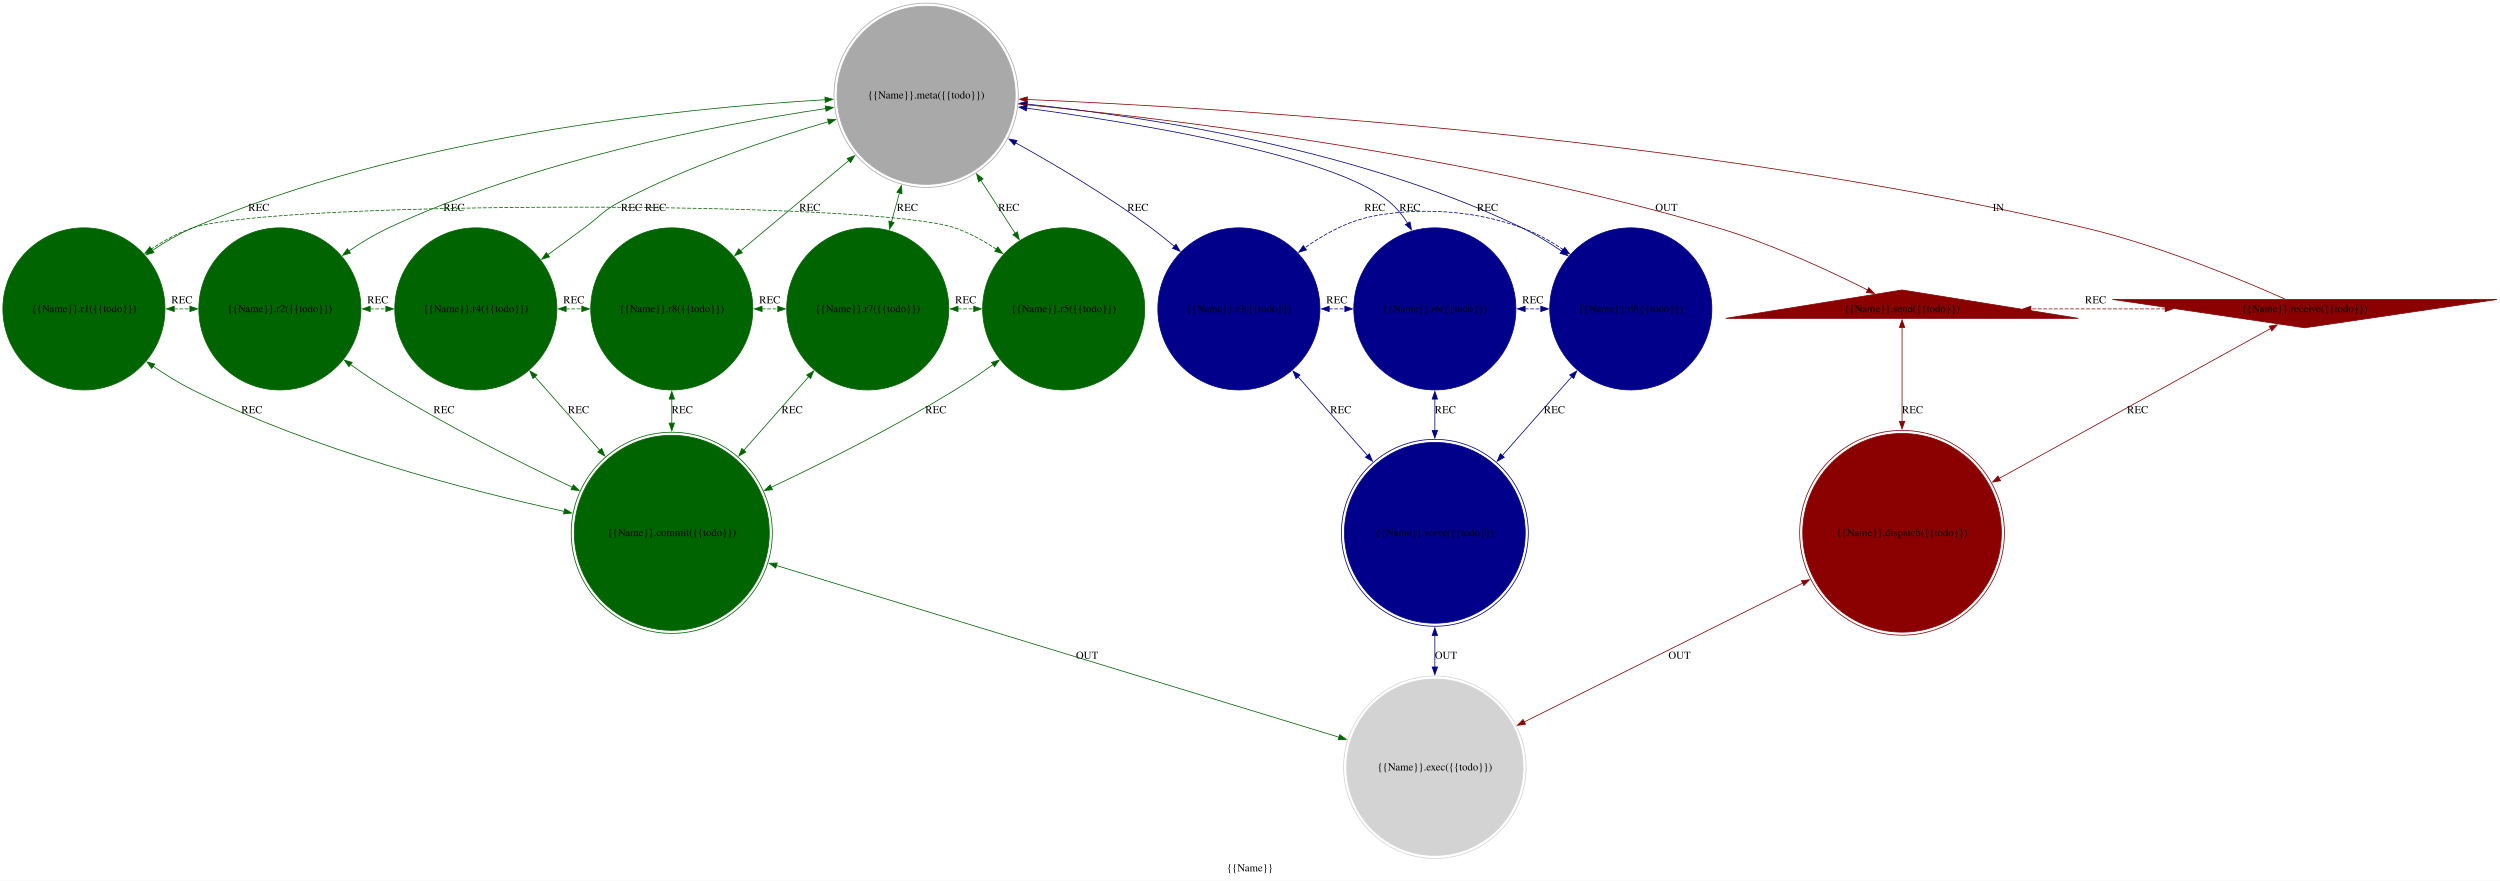
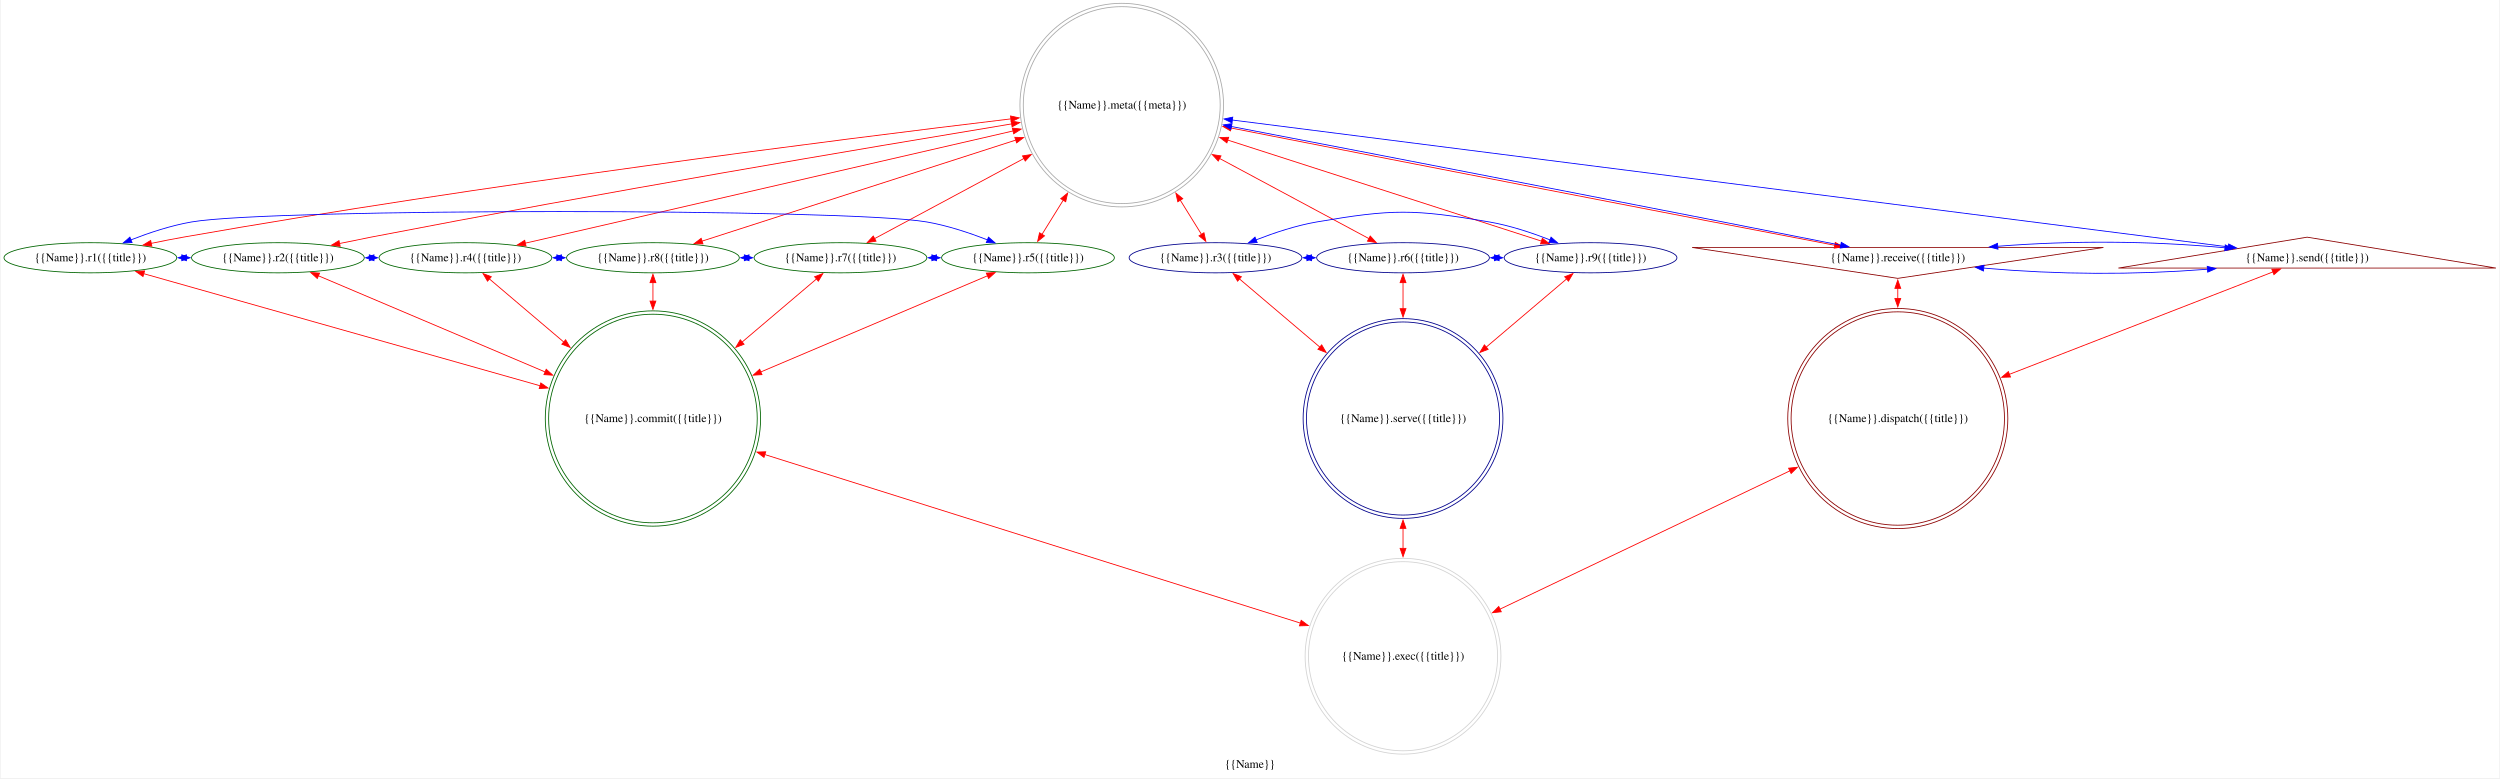
- <svg xmlns="http://www.w3.org/2000/svg" width="3253pt" height="1146pt" viewBox="0.00 0.00 3253.36 1146.08">
-   <g id="graph0" class="graph" transform="translate(4,1142.08) scale(1)" data-name="Sparklet">
-     <polygon fill="white" stroke="none" points="-4,4 -4,-1142.08 3249.36,-1142.08 3249.36,4 -4,4" style="" />
-     <text text-anchor="middle" x="1622.68" y="-8.2" font-family="Times,serif" font-size="14.00" style="">{{Name}}</text>
-     <g id="node1" class="node" pointer-events="visible" data-name="spark_0_t" data-comment="Abstract: {{todo}}">
-       <ellipse fill="darkgray" stroke="darkgray" cx="1201.23" cy="-1018.12" rx="115.91" ry="115.91" style="" />
-       <ellipse fill="none" stroke="darkgray" cx="1201.23" cy="-1018.12" rx="119.91" ry="119.91" style="" />
-       <text text-anchor="middle" x="1201.23" y="-1013.92" font-family="Times,serif" font-size="14.00" style="">{{Name}}.meta({{todo}})</text>
-     </g>
-     <g id="node2" class="node" pointer-events="visible" data-name="spark_1_t" data-comment="Initiation: {{todo}}">
-       <ellipse fill="darkgreen" stroke="darkgreen" cx="105.23" cy="-740.13" rx="105.47" ry="105.47" style="" />
-       <text text-anchor="middle" x="105.23" y="-735.93" font-family="Times,serif" font-size="14.00" style="">{{Name}}.r1({{todo}})</text>
-     </g>
-     <g id="edge6" class="edge" data-name="spark_0_t-&gt;spark_1_t" data-comment="{{todo}}">
-       <path fill="none" stroke="darkgreen" d="M1069.84,-1012.31C880.55,-1001.28 523.44,-964.95 246.23,-845.37 228.31,-837.63 210.52,-827.23 193.92,-815.99" style="" />
-       <polygon fill="darkgreen" stroke="darkgreen" points="1069.53,-1015.8 1079.72,-1012.87 1069.93,-1008.81 1069.53,-1015.8" style="" />
-       <polygon fill="darkgreen" stroke="darkgreen" points="196.28,-813.37 186.07,-810.53 192.28,-819.11 196.28,-813.37" style="" />
-       <text text-anchor="middle" x="332.85" y="-867.57" font-family="Times,serif" font-size="14.00" style="">REC</text>
-     </g>
-     <g id="node3" class="node" pointer-events="visible" data-name="spark_2_t" data-comment="Response: {{todo}}">
-       <ellipse fill="darkgreen" stroke="darkgreen" cx="360.23" cy="-740.13" rx="105.47" ry="105.47" style="" />
-       <text text-anchor="middle" x="360.23" y="-735.93" font-family="Times,serif" font-size="14.00" style="">{{Name}}.r2({{todo}})</text>
-     </g>
-     <g id="edge7" class="edge" data-name="spark_0_t-&gt;spark_2_t" data-comment="{{todo}}">
-       <path fill="none" stroke="darkgreen" d="M1070.78,-1000.85C926.18,-979.3 688.66,-933.28 501.23,-845.37 483.68,-837.13 466.13,-826.54 449.67,-815.27" style="" />
-       <polygon fill="darkgreen" stroke="darkgreen" points="1069.99,-1004.27 1080.39,-1002.27 1071.01,-997.35 1069.99,-1004.27" style="" />
-       <polygon fill="darkgreen" stroke="darkgreen" points="452.08,-812.69 441.88,-809.83 448.07,-818.43 452.08,-812.69" style="" />
-       <text text-anchor="middle" x="586.85" y="-867.57" font-family="Times,serif" font-size="14.00" style="">REC</text>
-     </g>
-     <g id="node4" class="node" pointer-events="visible" data-name="spark_4_t" data-comment="Integration: {{todo}}">
-       <ellipse fill="darkgreen" stroke="darkgreen" cx="615.23" cy="-740.13" rx="105.47" ry="105.47" style="" />
-       <text text-anchor="middle" x="615.23" y="-735.93" font-family="Times,serif" font-size="14.00" style="">{{Name}}.r4({{todo}})</text>
-     </g>
-     <g id="edge8" class="edge" data-name="spark_0_t-&gt;spark_4_t" data-comment="{{todo}}">
-       <path fill="none" stroke="darkgreen" d="M1074.31,-983.87C994.3,-960.39 890.2,-925.13 804.01,-880.17 780.72,-868.02 777.41,-860.91 756.23,-845.37 740.95,-834.15 724.76,-822.22 709,-810.59" style="" />
-       <polygon fill="darkgreen" stroke="darkgreen" points="1072.9,-987.11 1083.48,-986.54 1074.85,-980.38 1072.9,-987.11" style="" />
-       <polygon fill="darkgreen" stroke="darkgreen" points="711.13,-807.81 701.01,-804.69 706.97,-813.44 711.13,-807.81" style="" />
-       <text text-anchor="middle" x="817.85" y="-867.57" font-family="Times,serif" font-size="14.00" style="">REC</text>
-     </g>
-     <g id="node5" class="node" pointer-events="visible" data-name="spark_8_t" data-comment="Reflection: {{todo}}">
-       <ellipse fill="darkgreen" stroke="darkgreen" cx="870.23" cy="-740.13" rx="105.47" ry="105.47" style="" />
-       <text text-anchor="middle" x="870.23" y="-735.93" font-family="Times,serif" font-size="14.00" style="">{{Name}}.r8({{todo}})</text>
-     </g>
-     <g id="edge9" class="edge" data-name="spark_0_t-&gt;spark_8_t" data-comment="{{todo}}">
-       <path fill="none" stroke="darkgreen" d="M1100.92,-933.48C1055.87,-895.92 1003.16,-851.97 959.5,-815.57" style="" />
-       <polygon fill="darkgreen" stroke="darkgreen" points="1098.39,-935.93 1108.31,-939.64 1102.87,-930.55 1098.39,-935.93" style="" />
-       <polygon fill="darkgreen" stroke="darkgreen" points="961.98,-813.08 952.06,-809.36 957.5,-818.45 961.98,-813.08" style="" />
-       <text text-anchor="middle" x="1049.85" y="-867.57" font-family="Times,serif" font-size="14.00" style="">REC</text>
-     </g>
-     <g id="node6" class="node" pointer-events="visible" data-name="spark_7_t" data-comment="Consolidation: {{todo}}">
-       <ellipse fill="darkgreen" stroke="darkgreen" cx="1125.23" cy="-740.13" rx="105.47" ry="105.47" style="" />
-       <text text-anchor="middle" x="1125.23" y="-735.93" font-family="Times,serif" font-size="14.00" style="">{{Name}}.r7({{todo}})</text>
-     </g>
-     <g id="edge10" class="edge" data-name="spark_0_t-&gt;spark_7_t" data-comment="{{todo}}">
-       <path fill="none" stroke="darkgreen" d="M1166.6,-891.34C1163.1,-878.65 1159.57,-865.82 1156.12,-853.29" style="" />
-       <polygon fill="darkgreen" stroke="darkgreen" points="1163.12,-891.9 1169.15,-900.62 1169.87,-890.05 1163.12,-891.9" style="" />
-       <polygon fill="darkgreen" stroke="darkgreen" points="1159.54,-852.54 1153.51,-843.82 1152.79,-854.4 1159.54,-852.54" style="" />
-       <text text-anchor="middle" x="1176.85" y="-867.57" font-family="Times,serif" font-size="14.00" style="">REC</text>
-     </g>
-     <g id="node7" class="node" pointer-events="visible" data-name="spark_5_t" data-comment="Propagation: {{todo}}">
-       <ellipse fill="darkgreen" stroke="darkgreen" cx="1380.23" cy="-740.13" rx="105.47" ry="105.47" style="" />
-       <text text-anchor="middle" x="1380.23" y="-735.93" font-family="Times,serif" font-size="14.00" style="">{{Name}}.r5({{todo}})</text>
-     </g>
-     <g id="edge11" class="edge" data-name="spark_0_t-&gt;spark_5_t" data-comment="{{todo}}">
-       <path fill="none" stroke="darkgreen" d="M1272.3,-907.55C1287.11,-884.71 1302.63,-860.79 1317.13,-838.43" style="" />
-       <polygon fill="darkgreen" stroke="darkgreen" points="1269.44,-905.53 1266.93,-915.82 1275.31,-909.34 1269.44,-905.53" style="" />
-       <polygon fill="darkgreen" stroke="darkgreen" points="1319.95,-840.52 1322.45,-830.22 1314.08,-836.71 1319.95,-840.52" style="" />
-       <text text-anchor="middle" x="1308.85" y="-867.57" font-family="Times,serif" font-size="14.00" style="">REC</text>
-     </g>
-     <g id="node8" class="node" pointer-events="visible" data-name="spark_3_t" data-comment="Thesis: {{todo}}">
-       <ellipse fill="darkblue" stroke="darkblue" cx="1608.23" cy="-740.13" rx="105.47" ry="105.47" style="" />
-       <text text-anchor="middle" x="1608.23" y="-735.93" font-family="Times,serif" font-size="14.00" style="">{{Name}}.r3({{todo}})</text>
-     </g>
-     <g id="edge3" class="edge" data-name="spark_0_t-&gt;spark_3_t" data-comment="{{todo}}">
-       <path fill="none" stroke="darkblue" d="M1317.5,-956.4C1372.77,-925.69 1438.72,-886.3 1494.23,-845.37 1504.25,-837.98 1514.38,-829.85 1524.26,-821.48" style="" />
-       <polygon fill="darkblue" stroke="darkblue" points="1316.05,-953.2 1308.99,-961.1 1319.43,-959.33 1316.05,-953.2" style="" />
-       <polygon fill="darkblue" stroke="darkblue" points="1526.41,-824.24 1531.71,-815.06 1521.85,-818.93 1526.41,-824.24" style="" />
-       <text text-anchor="middle" x="1476.85" y="-867.57" font-family="Times,serif" font-size="14.00" style="">REC</text>
-     </g>
-     <g id="node9" class="node" pointer-events="visible" data-name="spark_6_t" data-comment="Antithesis: {{todo}}">
-       <ellipse fill="darkblue" stroke="darkblue" cx="1863.23" cy="-740.13" rx="105.47" ry="105.47" style="" />
-       <text text-anchor="middle" x="1863.23" y="-735.93" font-family="Times,serif" font-size="14.00" style="">{{Name}}.r6({{todo}})</text>
-     </g>
-     <g id="edge4" class="edge" data-name="spark_0_t-&gt;spark_6_t" data-comment="{{todo}}">
-       <path fill="none" stroke="darkblue" d="M1331.58,-1001.42C1486.38,-980.42 1732.55,-938.92 1803.23,-880.17 1812.93,-872.11 1821.1,-862.19 1827.97,-851.39" style="" />
-       <polygon fill="darkblue" stroke="darkblue" points="1331.54,-997.89 1322.09,-1002.69 1332.47,-1004.83 1331.54,-997.89" style="" />
-       <polygon fill="darkblue" stroke="darkblue" points="1830.85,-853.4 1832.91,-843 1824.82,-849.84 1830.85,-853.4" style="" />
-       <text text-anchor="middle" x="1830.85" y="-867.57" font-family="Times,serif" font-size="14.00" style="">REC</text>
-     </g>
-     <g id="node10" class="node" pointer-events="visible" data-name="spark_9_t" data-comment="Synthesis: {{todo}}">
-       <ellipse fill="darkblue" stroke="darkblue" cx="2118.23" cy="-740.13" rx="105.47" ry="105.47" style="" />
-       <text text-anchor="middle" x="2118.23" y="-735.93" font-family="Times,serif" font-size="14.00" style="">{{Name}}.r9({{todo}})</text>
-     </g>
-     <g id="edge5" class="edge" data-name="spark_0_t-&gt;spark_9_t" data-comment="{{todo}}">
-       <path fill="none" stroke="darkblue" d="M1332.46,-1006.66C1491.81,-989.87 1765.51,-947.65 1977.23,-845.37 1994.7,-836.93 2012.2,-826.24 2028.64,-814.94" style="" />
-       <polygon fill="darkblue" stroke="darkblue" points="1332.28,-1003.16 1322.69,-1007.67 1333,-1010.13 1332.28,-1003.16" style="" />
-       <polygon fill="darkblue" stroke="darkblue" points="2030.25,-818.08 2036.42,-809.47 2026.22,-812.36 2030.25,-818.08" style="" />
-       <text text-anchor="middle" x="1931.85" y="-867.57" font-family="Times,serif" font-size="14.00" style="">REC</text>
-     </g>
-     <g id="node12" class="node" pointer-events="visible" data-name="spark_b_t" data-comment="Manifest: {{todo}}">
-       <polygon fill="darkred" stroke="darkred" points="2471.23,-764.73 2241.67,-727.83 2700.8,-727.83 2471.23,-764.73" style="" />
-       <text text-anchor="middle" x="2471.23" y="-735.93" font-family="Times,serif" font-size="14.00" style="">{{Name}}.send({{todo}})</text>
-     </g>
-     <g id="edge2" class="edge" data-name="spark_0_t-&gt;spark_b_t" data-comment="{{todo}}">
-       <path fill="none" stroke="darkred" d="M1320.89,-1006.83C1515.28,-987.98 1910.38,-940.77 2232.23,-845.37 2302.44,-824.56 2379.35,-788.42 2426.46,-764.65" style="" />
-       <polygon fill="darkred" stroke="darkred" points="2427.95,-767.82 2435.27,-760.16 2424.77,-761.58 2427.95,-767.82" style="" />
-       <text text-anchor="middle" x="2164.62" y="-867.57" font-family="Times,serif" font-size="14.00" style="">OUT</text>
-     </g>
-     <g id="edge23" class="edge" data-name="spark_1_t-&gt;spark_2_t" data-comment="{{todo}}">
-       <path fill="none" stroke="darkgreen" stroke-dasharray="5,2" d="M222.34,-740.13C229.32,-740.13 236.35,-740.13 243.33,-740.13" style="" />
-       <polygon fill="darkgreen" stroke="darkgreen" points="222.68,-736.63 212.68,-740.13 222.68,-743.63 222.68,-736.63" style="" />
-       <polygon fill="darkgreen" stroke="darkgreen" points="243.12,-743.63 253.12,-740.13 243.12,-736.63 243.12,-743.63" style="" />
-       <text text-anchor="middle" x="232.73" y="-747.33" font-family="Times,serif" font-size="14.00" style="">REC</text>
-     </g>
-     <g id="node14" class="node" pointer-events="visible" data-name="spark_d_t" data-comment="What-How: {{todo}}">
-       <ellipse fill="darkgreen" stroke="darkgreen" cx="870.23" cy="-448.73" rx="126.88" ry="126.88" style="" />
-       <ellipse fill="none" stroke="darkgreen" cx="870.23" cy="-448.73" rx="130.89" ry="130.89" style="" />
-       <text text-anchor="middle" x="870.23" y="-444.53" font-family="Times,serif" font-size="14.00" style="">{{Name}}.commit({{todo}})</text>
-     </g>
-     <g id="edge14" class="edge" data-name="spark_1_t-&gt;spark_d_t" data-comment="{{todo}}">
-       <path fill="none" stroke="darkgreen" d="M195.01,-665.7C211.43,-654.35 228.88,-643.55 246.23,-634.9 403.58,-556.44 600.16,-504.95 730.17,-476.63" style="" />
-       <polygon fill="darkgreen" stroke="darkgreen" points="193.4,-662.55 187.24,-671.17 197.43,-668.27 193.4,-662.55" style="" />
-       <polygon fill="darkgreen" stroke="darkgreen" points="730.85,-480.07 739.88,-474.53 729.37,-473.22 730.85,-480.07" style="" />
-       <text text-anchor="middle" x="323.85" y="-604.3" font-family="Times,serif" font-size="14.00" style="">REC</text>
-     </g>
-     <g id="edge24" class="edge" data-name="spark_2_t-&gt;spark_4_t" data-comment="{{todo}}">
-       <path fill="none" stroke="darkgreen" stroke-dasharray="5,2" d="M477.34,-740.13C484.32,-740.13 491.35,-740.13 498.33,-740.13" style="" />
-       <polygon fill="darkgreen" stroke="darkgreen" points="477.68,-736.63 467.68,-740.13 477.68,-743.63 477.68,-736.63" style="" />
-       <polygon fill="darkgreen" stroke="darkgreen" points="498.12,-743.63 508.12,-740.13 498.12,-736.63 498.12,-743.63" style="" />
-       <text text-anchor="middle" x="487.73" y="-747.33" font-family="Times,serif" font-size="14.00" style="">REC</text>
-     </g>
-     <g id="edge15" class="edge" data-name="spark_2_t-&gt;spark_d_t" data-comment="{{todo}}">
-       <path fill="none" stroke="darkgreen" d="M451.74,-668C467.9,-656.45 484.82,-644.98 501.23,-634.9 578.23,-587.6 668.88,-541.98 741.06,-507.86" style="" />
-       <polygon fill="darkgreen" stroke="darkgreen" points="450.13,-664.84 444.07,-673.53 454.23,-670.52 450.13,-664.84" style="" />
-       <polygon fill="darkgreen" stroke="darkgreen" points="742.2,-511.19 749.75,-503.76 739.22,-504.86 742.2,-511.19" style="" />
-       <text text-anchor="middle" x="573.85" y="-604.3" font-family="Times,serif" font-size="14.00" style="">REC</text>
-     </g>
-     <g id="edge25" class="edge" data-name="spark_4_t-&gt;spark_8_t" data-comment="{{todo}}">
-       <path fill="none" stroke="darkgreen" stroke-dasharray="5,2" d="M732.34,-740.13C739.32,-740.13 746.35,-740.13 753.33,-740.13" style="" />
-       <polygon fill="darkgreen" stroke="darkgreen" points="732.68,-736.63 722.68,-740.13 732.68,-743.63 732.68,-736.63" style="" />
-       <polygon fill="darkgreen" stroke="darkgreen" points="753.12,-743.63 763.12,-740.13 753.12,-736.63 753.12,-743.63" style="" />
-       <text text-anchor="middle" x="742.73" y="-747.33" font-family="Times,serif" font-size="14.00" style="">REC</text>
-     </g>
-     <g id="edge16" class="edge" data-name="spark_4_t-&gt;spark_d_t" data-comment="{{todo}}">
-       <path fill="none" stroke="darkgreen" d="M691.87,-652.16C718.53,-621.9 748.75,-587.6 776.63,-555.96" style="" />
-       <polygon fill="darkgreen" stroke="darkgreen" points="689.56,-649.48 685.58,-659.3 694.81,-654.11 689.56,-649.48" style="" />
-       <polygon fill="darkgreen" stroke="darkgreen" points="779.06,-558.49 783.05,-548.68 773.81,-553.87 779.06,-558.49" style="" />
-       <text text-anchor="middle" x="748.85" y="-604.3" font-family="Times,serif" font-size="14.00" style="">REC</text>
-     </g>
-     <g id="edge26" class="edge" data-name="spark_8_t-&gt;spark_7_t" data-comment="{{todo}}">
-       <path fill="none" stroke="darkgreen" stroke-dasharray="5,2" d="M987.34,-740.13C994.32,-740.13 1001.35,-740.13 1008.33,-740.13" style="" />
-       <polygon fill="darkgreen" stroke="darkgreen" points="987.68,-736.63 977.68,-740.13 987.68,-743.63 987.68,-736.63" style="" />
-       <polygon fill="darkgreen" stroke="darkgreen" points="1008.12,-743.63 1018.12,-740.13 1008.12,-736.63 1008.12,-743.63" style="" />
-       <text text-anchor="middle" x="997.73" y="-747.33" font-family="Times,serif" font-size="14.00" style="">REC</text>
-     </g>
-     <g id="edge17" class="edge" data-name="spark_8_t-&gt;spark_d_t" data-comment="{{todo}}">
-       <path fill="none" stroke="darkgreen" d="M870.23,-622.98C870.23,-612.58 870.23,-601.98 870.23,-591.4" style="" />
-       <polygon fill="darkgreen" stroke="darkgreen" points="866.73,-622.73 870.23,-632.73 873.73,-622.73 866.73,-622.73" style="" />
-       <polygon fill="darkgreen" stroke="darkgreen" points="873.73,-591.45 870.23,-581.45 866.73,-591.45 873.73,-591.45" style="" />
-       <text text-anchor="middle" x="883.85" y="-604.3" font-family="Times,serif" font-size="14.00" style="">REC</text>
-     </g>
-     <g id="edge27" class="edge" data-name="spark_7_t-&gt;spark_5_t" data-comment="{{todo}}">
-       <path fill="none" stroke="darkgreen" stroke-dasharray="5,2" d="M1242.34,-740.13C1249.32,-740.13 1256.35,-740.13 1263.33,-740.13" style="" />
-       <polygon fill="darkgreen" stroke="darkgreen" points="1242.68,-736.63 1232.68,-740.13 1242.68,-743.63 1242.68,-736.63" style="" />
-       <polygon fill="darkgreen" stroke="darkgreen" points="1263.12,-743.63 1273.12,-740.13 1263.12,-736.63 1263.12,-743.63" style="" />
-       <text text-anchor="middle" x="1252.73" y="-747.33" font-family="Times,serif" font-size="14.00" style="">REC</text>
-     </g>
-     <g id="edge18" class="edge" data-name="spark_7_t-&gt;spark_d_t" data-comment="{{todo}}">
-       <path fill="none" stroke="darkgreen" d="M1048.6,-652.16C1021.94,-621.9 991.72,-587.6 963.84,-555.96" style="" />
-       <polygon fill="darkgreen" stroke="darkgreen" points="1045.65,-654.11 1054.89,-659.3 1050.91,-649.48 1045.65,-654.11" style="" />
-       <polygon fill="darkgreen" stroke="darkgreen" points="966.66,-553.87 957.42,-548.68 961.41,-558.49 966.66,-553.87" style="" />
-       <text text-anchor="middle" x="1026.85" y="-604.3" font-family="Times,serif" font-size="14.00" style="">REC</text>
-     </g>
-     <g id="edge28" class="edge" data-name="spark_5_t-&gt;spark_1_t" data-comment="{{todo}}">
-       <path fill="none" stroke="darkgreen" stroke-dasharray="5,2" d="M1292.82,-817.71C1276.02,-828.91 1257.84,-838.83 1239.23,-845.37 1135.13,-881.92 350.56,-881.27 246.23,-845.37 227.59,-838.95 209.39,-829.08 192.58,-817.9" style="" />
-       <polygon fill="darkgreen" stroke="darkgreen" points="1294.51,-820.79 1300.76,-812.23 1290.54,-815.03 1294.51,-820.79" style="" />
-       <polygon fill="darkgreen" stroke="darkgreen" points="194.86,-815.22 184.64,-812.43 190.89,-820.99 194.86,-815.22" style="" />
-       <text text-anchor="middle" x="849.23" y="-867.57" font-family="Times,serif" font-size="14.00" style="">REC</text>
-     </g>
-     <g id="edge19" class="edge" data-name="spark_5_t-&gt;spark_d_t" data-comment="{{todo}}">
-       <path fill="none" stroke="darkgreen" d="M1288.73,-668C1272.56,-656.45 1255.65,-644.98 1239.23,-634.9 1162.24,-587.6 1071.59,-541.98 999.4,-507.86" style="" />
-       <polygon fill="darkgreen" stroke="darkgreen" points="1286.24,-670.52 1296.4,-673.53 1290.33,-664.84 1286.24,-670.52" style="" />
-       <polygon fill="darkgreen" stroke="darkgreen" points="1001.25,-504.86 990.71,-503.76 998.27,-511.19 1001.25,-504.86" style="" />
-       <text text-anchor="middle" x="1213.85" y="-604.3" font-family="Times,serif" font-size="14.00" style="">REC</text>
-     </g>
-     <g id="edge29" class="edge" data-name="spark_3_t-&gt;spark_6_t" data-comment="{{todo}}">
-       <path fill="none" stroke="darkblue" stroke-dasharray="5,2" d="M1725.34,-740.13C1732.32,-740.13 1739.35,-740.13 1746.33,-740.13" style="" />
-       <polygon fill="darkblue" stroke="darkblue" points="1725.68,-736.63 1715.68,-740.13 1725.68,-743.63 1725.68,-736.63" style="" />
-       <polygon fill="darkblue" stroke="darkblue" points="1746.12,-743.63 1756.12,-740.13 1746.12,-736.63 1746.12,-743.63" style="" />
-       <text text-anchor="middle" x="1735.73" y="-747.33" font-family="Times,serif" font-size="14.00" style="">REC</text>
-     </g>
-     <g id="node15" class="node" pointer-events="visible" data-name="spark_e_t" data-comment="When-Where: {{todo}}">
-       <ellipse fill="darkblue" stroke="darkblue" cx="1863.23" cy="-448.73" rx="117.63" ry="117.63" style="" />
-       <ellipse fill="none" stroke="darkblue" cx="1863.23" cy="-448.73" rx="121.63" ry="121.63" style="" />
-       <text text-anchor="middle" x="1863.23" y="-444.53" font-family="Times,serif" font-size="14.00" style="">{{Name}}.serve({{todo}})</text>
-     </g>
-     <g id="edge20" class="edge" data-name="spark_3_t-&gt;spark_e_t" data-comment="{{todo}}">
-       <path fill="none" stroke="darkblue" d="M1684.94,-652.08C1713.52,-619.64 1746.17,-582.59 1775.65,-549.13" style="" />
-       <polygon fill="darkblue" stroke="darkblue" points="1682.56,-649.48 1678.58,-659.3 1687.81,-654.11 1682.56,-649.48" style="" />
-       <polygon fill="darkblue" stroke="darkblue" points="1778.09,-551.65 1782.07,-541.84 1772.84,-547.03 1778.09,-551.65" style="" />
-       <text text-anchor="middle" x="1740.85" y="-604.3" font-family="Times,serif" font-size="14.00" style="">REC</text>
-     </g>
-     <g id="edge30" class="edge" data-name="spark_6_t-&gt;spark_9_t" data-comment="{{todo}}">
-       <path fill="none" stroke="darkblue" stroke-dasharray="5,2" d="M1980.34,-740.13C1987.32,-740.13 1994.35,-740.13 2001.33,-740.13" style="" />
-       <polygon fill="darkblue" stroke="darkblue" points="1980.68,-736.63 1970.68,-740.13 1980.68,-743.63 1980.68,-736.63" style="" />
-       <polygon fill="darkblue" stroke="darkblue" points="2001.12,-743.63 2011.12,-740.13 2001.12,-736.63 2001.12,-743.63" style="" />
-       <text text-anchor="middle" x="1990.73" y="-747.33" font-family="Times,serif" font-size="14.00" style="">REC</text>
-     </g>
-     <g id="edge21" class="edge" data-name="spark_6_t-&gt;spark_e_t" data-comment="{{todo}}">
-       <path fill="none" stroke="darkblue" d="M1863.23,-622.98C1863.23,-609.47 1863.23,-595.63 1863.23,-581.93" style="" />
-       <polygon fill="darkblue" stroke="darkblue" points="1859.73,-622.73 1863.23,-632.73 1866.73,-622.73 1859.73,-622.73" style="" />
-       <polygon fill="darkblue" stroke="darkblue" points="1866.73,-581.98 1863.23,-571.98 1859.73,-581.98 1866.73,-581.98" style="" />
-       <text text-anchor="middle" x="1876.85" y="-604.3" font-family="Times,serif" font-size="14.00" style="">REC</text>
-     </g>
-     <g id="edge31" class="edge" data-name="spark_9_t-&gt;spark_3_t" data-comment="{{todo}}">
-       <path fill="none" stroke="darkblue" stroke-dasharray="5,2" d="M2030.61,-817.12C2013.83,-828.38 1995.71,-838.48 1977.23,-845.37 1884.76,-879.81 1796.42,-864.84 1771.62,-858.23 1744.01,-850.86 1717.38,-836.18 1693.93,-819.59" style="" />
-       <polygon fill="darkblue" stroke="darkblue" points="2032.31,-820.2 2038.54,-811.62 2028.32,-814.45 2032.31,-820.2" style="" />
-       <polygon fill="darkblue" stroke="darkblue" points="1696.13,-816.86 1685.99,-813.79 1692,-822.52 1696.13,-816.86" style="" />
-       <text text-anchor="middle" x="1785.23" y="-867.57" font-family="Times,serif" font-size="14.00" style="">REC</text>
-     </g>
-     <g id="edge22" class="edge" data-name="spark_9_t-&gt;spark_e_t" data-comment="{{todo}}">
-       <path fill="none" stroke="darkblue" d="M2041.53,-652.08C2012.95,-619.64 1980.3,-582.59 1950.82,-549.13" style="" />
-       <polygon fill="darkblue" stroke="darkblue" points="2038.65,-654.11 2047.89,-659.3 2043.91,-649.48 2038.65,-654.11" style="" />
-       <polygon fill="darkblue" stroke="darkblue" points="1953.63,-547.03 1944.4,-541.84 1948.38,-551.65 1953.63,-547.03" style="" />
-       <text text-anchor="middle" x="2018.85" y="-604.3" font-family="Times,serif" font-size="14.00" style="">REC</text>
-     </g>
-     <g id="node11" class="node" pointer-events="visible" data-name="spark_a_t" data-comment="Potential: {{todo}}">
-       <polygon fill="darkred" stroke="darkred" points="2995.23,-715.53 3245.48,-752.43 2744.99,-752.43 2995.23,-715.53" style="" />
-       <text text-anchor="middle" x="2995.23" y="-735.93" font-family="Times,serif" font-size="14.00" style="">{{Name}}.receive({{todo}})</text>
-     </g>
-     <g id="edge1" class="edge" data-name="spark_a_t-&gt;spark_0_t" data-comment="{{todo}}">
-       <path fill="none" stroke="darkred" d="M2969.55,-752.89C2920.35,-774.86 2808.94,-822.05 2710.23,-845.37 2209.98,-963.54 1596.54,-1001.34 1332.41,-1012.64" style="" />
-       <polygon fill="darkred" stroke="darkred" points="1332.6,-1009.13 1322.76,-1013.05 1332.9,-1016.12 1332.6,-1009.13" style="" />
-       <text text-anchor="middle" x="2596.62" y="-867.57" font-family="Times,serif" font-size="14.00" style="">IN</text>
-     </g>
-     <g id="edge32" class="edge" data-name="spark_a_t-&gt;spark_b_t" data-comment="{{todo}}">
-       <path fill="none" stroke="darkred" stroke-dasharray="5,2" d="M2813.87,-740.13C2757.05,-740.13 2694.63,-740.13 2638.8,-740.13" style="" />
-       <polygon fill="darkred" stroke="darkred" points="2813.64,-743.63 2823.64,-740.13 2813.64,-736.63 2813.64,-743.63" style="" />
-       <polygon fill="darkred" stroke="darkred" points="2638.9,-736.63 2628.9,-740.13 2638.9,-743.63 2638.9,-736.63" style="" />
-       <text text-anchor="middle" x="2723.06" y="-747.33" font-family="Times,serif" font-size="14.00" style="">REC</text>
-     </g>
-     <g id="node13" class="node" pointer-events="visible" data-name="spark_c_t" data-comment="Why-Who: {{todo}}">
-       <ellipse fill="darkred" stroke="darkred" cx="2471.23" cy="-448.73" rx="129.25" ry="129.25" style="" />
-       <ellipse fill="none" stroke="darkred" cx="2471.23" cy="-448.73" rx="133.24" ry="133.24" style="" />
-       <text text-anchor="middle" x="2471.23" y="-444.53" font-family="Times,serif" font-size="14.00" style="">{{Name}}.dispatch({{todo}})</text>
-     </g>
-     <g id="edge12" class="edge" data-name="spark_a_t-&gt;spark_c_t" data-comment="{{todo}}">
-       <path fill="none" stroke="darkred" d="M2951.18,-714.8C2874.06,-672.21 2711.95,-582.67 2597.53,-519.48" style="" />
-       <polygon fill="darkred" stroke="darkred" points="2949.08,-717.64 2959.53,-719.41 2952.47,-711.51 2949.08,-717.64" style="" />
-       <polygon fill="darkred" stroke="darkred" points="2599.42,-516.52 2588.97,-514.75 2596.04,-522.65 2599.42,-516.52" style="" />
-       <text text-anchor="middle" x="2777.85" y="-604.3" font-family="Times,serif" font-size="14.00" style="">REC</text>
-     </g>
-     <g id="edge13" class="edge" data-name="spark_b_t-&gt;spark_c_t" data-comment="{{todo}}">
-       <path fill="none" stroke="darkred" d="M2471.23,-716.01C2471.23,-688.77 2471.23,-641.2 2471.23,-593.72" style="" />
-       <polygon fill="darkred" stroke="darkred" points="2467.73,-715.91 2471.23,-725.91 2474.73,-715.91 2467.73,-715.91" style="" />
-       <polygon fill="darkred" stroke="darkred" points="2474.73,-593.83 2471.23,-583.83 2467.73,-593.83 2474.73,-593.83" style="" />
-       <text text-anchor="middle" x="2484.85" y="-604.3" font-family="Times,serif" font-size="14.00" style="">REC</text>
-     </g>
-     <g id="node16" class="node" pointer-events="visible" data-name="spark_f_t" data-comment="Which-Closure: {{todo}}">
-       <ellipse fill="lightgray" stroke="lightgray" cx="1863.23" cy="-143.68" rx="114.76" ry="114.76" style="" />
-       <ellipse fill="none" stroke="lightgray" cx="1863.23" cy="-143.68" rx="118.75" ry="118.75" style="" />
-       <text text-anchor="middle" x="1863.23" y="-139.48" font-family="Times,serif" font-size="14.00" style="">{{Name}}.exec({{todo}})</text>
-     </g>
-     <g id="edge33" class="edge" data-name="spark_c_t-&gt;spark_f_t" data-comment="{{todo}}">
-       <path fill="none" stroke="darkred" d="M2341.95,-383.28C2234.54,-329.75 2083.08,-254.26 1979.47,-202.61" style="" />
-       <polygon fill="darkred" stroke="darkred" points="2340.33,-386.39 2350.85,-387.72 2343.46,-380.13 2340.33,-386.39" style="" />
-       <polygon fill="darkred" stroke="darkred" points="1981.14,-199.54 1970.63,-198.21 1978.02,-205.8 1981.14,-199.54" style="" />
-       <text text-anchor="middle" x="2181.62" y="-284.75" font-family="Times,serif" font-size="14.00" style="">OUT</text>
-     </g>
-     <g id="edge34" class="edge" data-name="spark_d_t-&gt;spark_f_t" data-comment="{{todo}}">
-       <path fill="none" stroke="darkgreen" d="M1006.21,-406.23C1199.63,-347.2 1551.43,-239.83 1738.49,-182.75" style="" />
-       <polygon fill="darkgreen" stroke="darkgreen" points="1005.49,-402.79 996.94,-409.06 1007.53,-409.48 1005.49,-402.79" style="" />
-       <polygon fill="darkgreen" stroke="darkgreen" points="1739.48,-186.1 1748.02,-179.84 1737.44,-179.41 1739.48,-186.1" style="" />
-       <text text-anchor="middle" x="1410.62" y="-284.75" font-family="Times,serif" font-size="14.00" style="">OUT</text>
-     </g>
-     <g id="edge35" class="edge" data-name="spark_e_t-&gt;spark_f_t" data-comment="{{todo}}">
-       <path fill="none" stroke="darkblue" d="M1863.23,-315.2C1863.23,-301.52 1863.23,-287.64 1863.23,-273.99" style="" />
-       <polygon fill="darkblue" stroke="darkblue" points="1859.73,-315.13 1863.23,-325.13 1866.73,-315.13 1859.73,-315.13" style="" />
-       <polygon fill="darkblue" stroke="darkblue" points="1866.73,-274.12 1863.23,-264.12 1859.73,-274.12 1866.73,-274.12" style="" />
-       <text text-anchor="middle" x="1877.62" y="-284.75" font-family="Times,serif" font-size="14.00" style="">OUT</text>
+ <svg xmlns="http://www.w3.org/2000/svg" width="2985pt" height="929pt" viewBox="0.00 0.00 2984.57 929.41">
+   <g id="graph0" class="graph" transform="translate(4,925.41) scale(1)" data-name="Factor">
+     <polygon fill="white" stroke="none" points="-4,4 -4,-925.41 2980.57,-925.41 2980.57,4 -4,4" style="" />
+     <text text-anchor="middle" x="1488.28" y="-8.2" font-family="Times,serif" font-size="14.00" style="">{{Name}}</text>
+     <g id="node1" class="node" pointer-events="visible" data-name="0" data-comment="Abstract: {{description}}">
+       <ellipse fill="none" stroke="darkgray" cx="1335.08" cy="-799.85" rx="117.61" ry="117.61" style="" />
+       <ellipse fill="none" stroke="darkgray" cx="1335.08" cy="-799.85" rx="121.61" ry="121.61" style="" />
+       <text text-anchor="middle" x="1335.08" y="-795.65" font-family="Times,serif" font-size="14.00" style="">{{Name}}.meta({{meta}})</text>
+     </g>
+     <g id="node2" class="node" pointer-events="visible" data-name="1" data-comment="Initiation: {{description}}">
+       <ellipse fill="none" stroke="darkgreen" cx="103.08" cy="-617.5" rx="103.17" ry="18" style="" />
+       <text text-anchor="middle" x="103.08" y="-613.3" font-family="Times,serif" font-size="14.00" style="">{{Name}}.r1({{title}})</text>
+     </g>
+     <g id="edge1" class="edge" data-name="0-&gt;1">
+       <path fill="none" stroke="red" d="M1202.69,-783.41C992.64,-758.23 570.38,-704.8 215.08,-642.3 202.24,-640.04 188.62,-637.37 175.46,-634.66" style="" />
+       <polygon fill="red" stroke="red" points="1202.22,-786.88 1212.57,-784.6 1203.05,-779.93 1202.22,-786.88" style="" />
+       <polygon fill="red" stroke="red" points="176.54,-631.31 166.03,-632.68 175.1,-638.16 176.54,-631.31" style="" />
+     </g>
+     <g id="node3" class="node" pointer-events="visible" data-name="2" data-comment="Response: {{description}}">
+       <ellipse fill="none" stroke="darkgreen" cx="327.08" cy="-617.5" rx="103.17" ry="18" style="" />
+       <text text-anchor="middle" x="327.08" y="-613.3" font-family="Times,serif" font-size="14.00" style="">{{Name}}.r2({{title}})</text>
+     </g>
+     <g id="edge2" class="edge" data-name="0-&gt;2">
+       <path fill="none" stroke="red" d="M1203.59,-777.42C1028.7,-748.55 710.07,-694.74 439.08,-642.3 426.63,-639.89 413.43,-637.2 400.62,-634.52" style="" />
+       <polygon fill="red" stroke="red" points="1202.97,-780.86 1213.41,-779.04 1204.11,-773.95 1202.97,-780.86" style="" />
+       <polygon fill="red" stroke="red" points="401.49,-631.13 390.98,-632.49 400.04,-637.98 401.49,-631.13" style="" />
+     </g>
+     <g id="node4" class="node" pointer-events="visible" data-name="4" data-comment="Integration: {{description}}">
+       <ellipse fill="none" stroke="darkgreen" cx="551.08" cy="-617.5" rx="103.17" ry="18" style="" />
+       <text text-anchor="middle" x="551.08" y="-613.3" font-family="Times,serif" font-size="14.00" style="">{{Name}}.r4({{title}})</text>
+     </g>
+     <g id="edge3" class="edge" data-name="0-&gt;4">
+       <path fill="none" stroke="red" d="M1205.31,-769C1038.51,-730.63 754.7,-665.34 622.63,-634.96" style="" />
+       <polygon fill="red" stroke="red" points="1204.43,-772.39 1214.96,-771.22 1206,-765.57 1204.43,-772.39" style="" />
+       <polygon fill="red" stroke="red" points="623.48,-631.56 612.95,-632.73 621.91,-638.38 623.48,-631.56" style="" />
+     </g>
+     <g id="node5" class="node" pointer-events="visible" data-name="8" data-comment="Reflection: {{description}}">
+       <ellipse fill="none" stroke="darkgreen" cx="775.08" cy="-617.5" rx="103.17" ry="18" style="" />
+       <text text-anchor="middle" x="775.08" y="-613.3" font-family="Times,serif" font-size="14.00" style="">{{Name}}.r8({{title}})</text>
+     </g>
+     <g id="edge4" class="edge" data-name="0-&gt;8">
+       <path fill="none" stroke="red" d="M1208.48,-758.08C1091.19,-720.3 921.96,-665.8 833.68,-637.37" style="" />
+       <polygon fill="red" stroke="red" points="1207.36,-761.39 1217.95,-761.13 1209.51,-754.73 1207.36,-761.39" style="" />
+       <polygon fill="red" stroke="red" points="834.84,-634.06 824.25,-634.33 832.69,-640.73 834.84,-634.06" style="" />
+     </g>
+     <g id="node6" class="node" pointer-events="visible" data-name="7" data-comment="Consolidation: {{description}}">
+       <ellipse fill="none" stroke="darkgreen" cx="999.08" cy="-617.5" rx="103.17" ry="18" style="" />
+       <text text-anchor="middle" x="999.08" y="-613.3" font-family="Times,serif" font-size="14.00" style="">{{Name}}.r7({{title}})</text>
+     </g>
+     <g id="edge5" class="edge" data-name="0-&gt;7">
+       <path fill="none" stroke="red" d="M1218.51,-736.28C1156.43,-702.95 1083.98,-664.06 1039.83,-640.37" style="" />
+       <polygon fill="red" stroke="red" points="1216.51,-739.18 1226.98,-740.82 1219.82,-733.01 1216.51,-739.18" style="" />
+       <polygon fill="red" stroke="red" points="1041.58,-637.33 1031.11,-635.69 1038.27,-643.5 1041.58,-637.33" style="" />
+     </g>
+     <g id="node7" class="node" pointer-events="visible" data-name="5" data-comment="Propagation: {{description}}">
+       <ellipse fill="none" stroke="darkgreen" cx="1223.08" cy="-617.5" rx="103.17" ry="18" style="" />
+       <text text-anchor="middle" x="1223.08" y="-613.3" font-family="Times,serif" font-size="14.00" style="">{{Name}}.r5({{title}})</text>
+     </g>
+     <g id="edge6" class="edge" data-name="0-&gt;5">
+       <path fill="none" stroke="red" d="M1265.32,-686.51C1255.89,-671.32 1247.01,-657.03 1239.85,-645.5" style="" />
+       <polygon fill="red" stroke="red" points="1262.18,-688.1 1270.43,-694.74 1268.13,-684.4 1262.18,-688.1" style="" />
+       <polygon fill="red" stroke="red" points="1242.84,-643.68 1234.6,-637.03 1236.9,-647.38 1242.84,-643.68" style="" />
+     </g>
+     <g id="node8" class="node" pointer-events="visible" data-name="3" data-comment="Thesis: {{description}}">
+       <ellipse fill="none" stroke="darkblue" cx="1447.08" cy="-617.5" rx="103.17" ry="18" style="" />
+       <text text-anchor="middle" x="1447.08" y="-613.3" font-family="Times,serif" font-size="14.00" style="">{{Name}}.r3({{title}})</text>
+     </g>
+     <g id="edge7" class="edge" data-name="0-&gt;3">
+       <path fill="none" stroke="red" d="M1404.85,-686.51C1414.28,-671.32 1423.16,-657.03 1430.31,-645.5" style="" />
+       <polygon fill="red" stroke="red" points="1402.04,-684.4 1399.73,-694.74 1407.98,-688.1 1402.04,-684.4" style="" />
+       <polygon fill="red" stroke="red" points="1433.27,-647.38 1435.57,-637.03 1427.32,-643.68 1433.27,-647.38" style="" />
+     </g>
+     <g id="node9" class="node" pointer-events="visible" data-name="6" data-comment="Antithesis: {{description}}">
+       <ellipse fill="none" stroke="darkblue" cx="1671.08" cy="-617.5" rx="103.17" ry="18" style="" />
+       <text text-anchor="middle" x="1671.08" y="-613.3" font-family="Times,serif" font-size="14.00" style="">{{Name}}.r6({{title}})</text>
+     </g>
+     <g id="edge8" class="edge" data-name="0-&gt;6">
+       <path fill="none" stroke="red" d="M1451.66,-736.28C1513.74,-702.95 1586.19,-664.06 1630.34,-640.37" style="" />
+       <polygon fill="red" stroke="red" points="1450.35,-733.01 1443.19,-740.82 1453.66,-739.18 1450.35,-733.01" style="" />
+       <polygon fill="red" stroke="red" points="1631.9,-643.5 1639.06,-635.69 1628.59,-637.33 1631.9,-643.5" style="" />
+     </g>
+     <g id="node10" class="node" pointer-events="visible" data-name="9" data-comment="Synthesis: {{description}}">
+       <ellipse fill="none" stroke="darkblue" cx="1895.08" cy="-617.5" rx="103.17" ry="18" style="" />
+       <text text-anchor="middle" x="1895.08" y="-613.3" font-family="Times,serif" font-size="14.00" style="">{{Name}}.r9({{title}})</text>
+     </g>
+     <g id="edge9" class="edge" data-name="0-&gt;9">
+       <path fill="none" stroke="red" d="M1461.69,-758.08C1578.98,-720.3 1748.21,-665.8 1836.49,-637.37" style="" />
+       <polygon fill="red" stroke="red" points="1460.66,-754.73 1452.22,-761.13 1462.81,-761.39 1460.66,-754.73" style="" />
+       <polygon fill="red" stroke="red" points="1837.47,-640.73 1845.92,-634.33 1835.33,-634.06 1837.47,-640.73" style="" />
+     </g>
+     <g id="node11" class="node" pointer-events="visible" data-name="a" data-comment="Potential: {{description}}">
+       <polygon fill="none" stroke="darkred" points="2262.08,-592.9 2507.73,-629.8 2016.44,-629.8 2262.08,-592.9" style="" />
+       <text text-anchor="middle" x="2262.08" y="-613.3" font-family="Times,serif" font-size="14.00" style="">{{Name}}.receive({{title}})</text>
+     </g>
+     <g id="edge10" class="edge" data-name="0-&gt;a">
+       <path fill="none" stroke="red" d="M1465.62,-772.5C1662.63,-733.63 2029.53,-662.32 2187.09,-632.35" style="" />
+       <polygon fill="red" stroke="red" points="1464.98,-769.05 1455.85,-774.42 1466.34,-775.92 1464.98,-769.05" style="" />
+       <polygon fill="red" stroke="red" points="2187.41,-635.85 2196.58,-630.54 2186.11,-628.97 2187.41,-635.85" style="" />
+     </g>
+     <g id="node12" class="node" pointer-events="visible" data-name="b" data-comment="Manifest: {{description}}">
+       <polygon fill="none" stroke="darkred" points="2751.08,-642.1 2525.62,-605.2 2976.55,-605.2 2751.08,-642.1" style="" />
+       <text text-anchor="middle" x="2751.08" y="-613.3" font-family="Times,serif" font-size="14.00" style="">{{Name}}.send({{title}})</text>
+     </g>
+     <g id="edge11" class="edge" data-name="0-&gt;b">
+       <path fill="none" stroke="blue" d="M1467.14,-782.03C1750.55,-745.93 2411.27,-661.78 2656.91,-630.49" style="" />
+       <polygon fill="blue" stroke="blue" points="1466.79,-778.55 1457.31,-783.28 1467.67,-785.49 1466.79,-778.55" style="" />
+       <polygon fill="blue" stroke="blue" points="2657.31,-633.97 2666.78,-629.23 2656.42,-627.03 2657.31,-633.97" style="" />
+     </g>
+     <g id="edge32" class="edge" data-name="1-&gt;2">
+       <path fill="none" stroke="blue" d="M217.79,-617.5C217.91,-617.5 218.04,-617.5 218.16,-617.5" style="" />
+       <polygon fill="blue" stroke="blue" points="217.85,-614 207.85,-617.5 217.85,-621 217.85,-614" style="" />
+       <polygon fill="blue" stroke="blue" points="212.27,-621 222.27,-617.5 212.27,-614 212.27,-621" style="" />
+     </g>
+     <g id="node14" class="node" pointer-events="visible" data-name="d" data-comment="Process: {{description}}">
+       <ellipse fill="none" stroke="darkgreen" cx="775.08" cy="-425.48" rx="124.59" ry="124.59" style="" />
+       <ellipse fill="none" stroke="darkgreen" cx="775.08" cy="-425.48" rx="128.59" ry="128.59" style="" />
+       <text text-anchor="middle" x="775.08" y="-421.28" font-family="Times,serif" font-size="14.00" style="">{{Name}}.commit({{title}})</text>
+     </g>
+     <g id="edge14" class="edge" data-name="1-&gt;d">
+       <path fill="none" stroke="red" d="M166.81,-598.48C274.89,-567.91 496.4,-505.28 640.18,-464.62" style="" />
+       <polygon fill="red" stroke="red" points="165.94,-595.09 157.27,-601.17 167.85,-601.82 165.94,-595.09" style="" />
+       <polygon fill="red" stroke="red" points="641.13,-467.99 649.8,-461.9 639.22,-461.26 641.13,-467.99" style="" />
+     </g>
+     <g id="edge33" class="edge" data-name="2-&gt;4">
+       <path fill="none" stroke="blue" d="M441.79,-617.5C441.91,-617.5 442.04,-617.5 442.16,-617.5" style="" />
+       <polygon fill="blue" stroke="blue" points="441.85,-614 431.85,-617.5 441.85,-621 441.85,-614" style="" />
+       <polygon fill="blue" stroke="blue" points="436.27,-621 446.27,-617.5 436.27,-614 436.27,-621" style="" />
+     </g>
+     <g id="edge15" class="edge" data-name="2-&gt;d">
+       <path fill="none" stroke="red" d="M375.11,-596.13C439.37,-568.87 555.74,-519.51 646.46,-481.03" style="" />
+       <polygon fill="red" stroke="red" points="374.13,-592.74 366.29,-599.87 376.86,-599.19 374.13,-592.74" style="" />
+       <polygon fill="red" stroke="red" points="647.59,-484.35 655.43,-477.23 644.86,-477.91 647.59,-484.35" style="" />
+     </g>
+     <g id="edge34" class="edge" data-name="4-&gt;8">
+       <path fill="none" stroke="blue" d="M665.79,-617.5C665.91,-617.5 666.04,-617.5 666.16,-617.5" style="" />
+       <polygon fill="blue" stroke="blue" points="665.85,-614 655.85,-617.5 665.85,-621 665.85,-614" style="" />
+       <polygon fill="blue" stroke="blue" points="660.27,-621 670.27,-617.5 660.27,-614 660.27,-621" style="" />
+     </g>
+     <g id="edge16" class="edge" data-name="4-&gt;d">
+       <path fill="none" stroke="red" d="M579.5,-592.4C602.25,-573.09 635.69,-544.72 668.51,-516.88" style="" />
+       <polygon fill="red" stroke="red" points="577.48,-589.52 572.12,-598.65 582.01,-594.85 577.48,-589.52" style="" />
+       <polygon fill="red" stroke="red" points="670.77,-519.56 676.13,-510.42 666.24,-514.22 670.77,-519.56" style="" />
+     </g>
+     <g id="edge35" class="edge" data-name="8-&gt;7">
+       <path fill="none" stroke="blue" d="M889.79,-617.5C889.91,-617.5 890.04,-617.5 890.16,-617.5" style="" />
+       <polygon fill="blue" stroke="blue" points="889.85,-614 879.85,-617.5 889.85,-621 889.85,-614" style="" />
+       <polygon fill="blue" stroke="blue" points="884.27,-621 894.27,-617.5 884.27,-614 884.27,-621" style="" />
+     </g>
+     <g id="edge17" class="edge" data-name="8-&gt;d">
+       <path fill="none" stroke="red" d="M775.08,-588.06C775.08,-581.37 775.08,-573.8 775.08,-565.67" style="" />
+       <polygon fill="red" stroke="red" points="771.58,-587.78 775.08,-597.78 778.58,-587.78 771.58,-587.78" style="" />
+       <polygon fill="red" stroke="red" points="778.58,-565.79 775.08,-555.79 771.58,-565.79 778.58,-565.79" style="" />
+     </g>
+     <g id="edge36" class="edge" data-name="7-&gt;5">
+       <path fill="none" stroke="blue" d="M1113.79,-617.5C1113.91,-617.5 1114.04,-617.5 1114.16,-617.5" style="" />
+       <polygon fill="blue" stroke="blue" points="1113.85,-614 1103.85,-617.5 1113.85,-621 1113.85,-614" style="" />
+       <polygon fill="blue" stroke="blue" points="1108.27,-621 1118.27,-617.5 1108.27,-614 1108.27,-621" style="" />
+     </g>
+     <g id="edge18" class="edge" data-name="7-&gt;d">
+       <path fill="none" stroke="red" d="M970.67,-592.4C947.92,-573.09 914.48,-544.72 881.66,-516.88" style="" />
+       <polygon fill="red" stroke="red" points="968.16,-594.85 978.05,-598.65 972.69,-589.52 968.16,-594.85" style="" />
+       <polygon fill="red" stroke="red" points="883.93,-514.22 874.04,-510.42 879.4,-519.56 883.93,-514.22" style="" />
+     </g>
+     <g id="edge37" class="edge" data-name="5-&gt;1">
+       <path fill="none" stroke="blue" d="M1174.69,-638.87C1152.95,-647.34 1126.7,-656.07 1102.08,-660.3 1005.93,-676.8 320.23,-676.8 224.08,-660.3 199.47,-656.07 173.22,-647.34 151.48,-638.87" style="" />
+       <polygon fill="blue" stroke="blue" points="1175.91,-642.15 1183.88,-635.18 1173.3,-635.65 1175.91,-642.15" style="" />
+       <polygon fill="blue" stroke="blue" points="152.87,-635.65 142.28,-635.18 150.26,-642.15 152.87,-635.65" style="" />
+     </g>
+     <g id="edge19" class="edge" data-name="5-&gt;d">
+       <path fill="none" stroke="red" d="M1175.06,-596.13C1110.8,-568.87 994.43,-519.51 903.71,-481.03" style="" />
+       <polygon fill="red" stroke="red" points="1173.31,-599.19 1183.88,-599.87 1176.04,-592.74 1173.31,-599.19" style="" />
+       <polygon fill="red" stroke="red" points="905.31,-477.91 894.74,-477.23 902.58,-484.35 905.31,-477.91" style="" />
+     </g>
+     <g id="edge29" class="edge" data-name="3-&gt;6">
+       <path fill="none" stroke="blue" d="M1561.79,-617.5C1561.91,-617.5 1562.04,-617.5 1562.16,-617.5" style="" />
+       <polygon fill="blue" stroke="blue" points="1561.85,-614 1551.85,-617.5 1561.85,-621 1561.85,-614" style="" />
+       <polygon fill="blue" stroke="blue" points="1556.27,-621 1566.27,-617.5 1556.27,-614 1556.27,-621" style="" />
+     </g>
+     <g id="node15" class="node" pointer-events="visible" data-name="e" data-comment="Logic: {{description}}">
+       <ellipse fill="none" stroke="darkblue" cx="1671.08" cy="-425.48" rx="115.33" ry="115.33" style="" />
+       <ellipse fill="none" stroke="darkblue" cx="1671.08" cy="-425.48" rx="119.33" ry="119.33" style="" />
+       <text text-anchor="middle" x="1671.08" y="-421.28" font-family="Times,serif" font-size="14.00" style="">{{Name}}.serve({{title}})</text>
+     </g>
+     <g id="edge20" class="edge" data-name="3-&gt;e">
+       <path fill="none" stroke="red" d="M1475.7,-592.22C1500.2,-571.44 1536.98,-540.24 1572.04,-510.49" style="" />
+       <polygon fill="red" stroke="red" points="1473.48,-589.52 1468.12,-598.65 1478.01,-594.85 1473.48,-589.52" style="" />
+       <polygon fill="red" stroke="red" points="1573.92,-513.49 1579.28,-504.35 1569.39,-508.15 1573.92,-513.49" style="" />
+     </g>
+     <g id="edge30" class="edge" data-name="6-&gt;9">
+       <path fill="none" stroke="blue" d="M1785.79,-617.5C1785.91,-617.5 1786.04,-617.5 1786.16,-617.5" style="" />
+       <polygon fill="blue" stroke="blue" points="1785.85,-614 1775.85,-617.5 1785.85,-621 1785.85,-614" style="" />
+       <polygon fill="blue" stroke="blue" points="1780.27,-621 1790.27,-617.5 1780.27,-614 1780.27,-621" style="" />
+     </g>
+     <g id="edge21" class="edge" data-name="6-&gt;e">
+       <path fill="none" stroke="red" d="M1671.08,-587.86C1671.08,-578.74 1671.08,-567.99 1671.08,-556.44" style="" />
+       <polygon fill="red" stroke="red" points="1667.58,-587.78 1671.08,-597.78 1674.58,-587.78 1667.58,-587.78" style="" />
+       <polygon fill="red" stroke="red" points="1674.58,-556.66 1671.08,-546.66 1667.58,-556.66 1674.58,-556.66" style="" />
+     </g>
+     <g id="edge31" class="edge" data-name="9-&gt;3">
+       <path fill="none" stroke="blue" d="M1846.69,-638.87C1824.95,-647.34 1798.7,-656.07 1774.08,-660.3 1683.85,-675.79 1658.32,-675.79 1568.08,-660.3 1543.47,-656.07 1517.22,-647.34 1495.48,-638.87" style="" />
+       <polygon fill="blue" stroke="blue" points="1847.91,-642.15 1855.88,-635.18 1845.3,-635.65 1847.91,-642.15" style="" />
+       <polygon fill="blue" stroke="blue" points="1496.87,-635.65 1486.28,-635.18 1494.26,-642.15 1496.87,-635.65" style="" />
+     </g>
+     <g id="edge22" class="edge" data-name="9-&gt;e">
+       <path fill="none" stroke="red" d="M1866.47,-592.22C1841.97,-571.44 1805.19,-540.24 1770.13,-510.49" style="" />
+       <polygon fill="red" stroke="red" points="1864.16,-594.85 1874.05,-598.65 1868.69,-589.52 1864.16,-594.85" style="" />
+       <polygon fill="red" stroke="red" points="1772.78,-508.15 1762.89,-504.35 1768.25,-513.49 1772.78,-508.15" style="" />
+     </g>
+     <g id="edge28" class="edge" data-name="a-&gt;0">
+       <path fill="none" stroke="blue" d="M2194.1,-632.47C2040.75,-662.99 1665.98,-735.97 1465.91,-774.33" style="" />
+       <polygon fill="blue" stroke="blue" points="2194.59,-635.94 2203.71,-630.55 2193.22,-629.07 2194.59,-635.94" style="" />
+       <polygon fill="blue" stroke="blue" points="1465.43,-770.86 1456.27,-776.18 1466.75,-777.74 1465.43,-770.86" style="" />
+     </g>
+     <g id="edge26" class="edge" data-name="a-&gt;b">
+       <path fill="none" stroke="blue" d="M2364.63,-605.17C2453.77,-597.29 2542.9,-596.84 2632.04,-603.79" style="" />
+       <polygon fill="blue" stroke="blue" points="2364.44,-601.67 2354.8,-606.07 2365.08,-608.64 2364.44,-601.67" style="" />
+       <polygon fill="blue" stroke="blue" points="2631.72,-607.28 2641.97,-604.6 2632.29,-600.3 2631.72,-607.28" style="" />
+     </g>
+     <g id="node13" class="node" pointer-events="visible" data-name="c" data-comment="Interface: {{description}}">
+       <ellipse fill="none" stroke="darkred" cx="2262.08" cy="-425.48" rx="127.44" ry="127.44" style="" />
+       <ellipse fill="none" stroke="darkred" cx="2262.08" cy="-425.48" rx="131.44" ry="131.44" style="" />
+       <text text-anchor="middle" x="2262.08" y="-421.28" font-family="Times,serif" font-size="14.00" style="">{{Name}}.dispatch({{title}})</text>
+     </g>
+     <g id="edge12" class="edge" data-name="a-&gt;c">
+       <path fill="none" stroke="red" d="M2262.08,-581.03C2262.08,-577.07 2262.08,-572.88 2262.08,-568.51" style="" />
+       <polygon fill="red" stroke="red" points="2258.58,-580.92 2262.08,-590.92 2265.58,-580.92 2258.58,-580.92" style="" />
+       <polygon fill="red" stroke="red" points="2265.58,-568.83 2262.08,-558.83 2258.58,-568.83 2265.58,-568.83" style="" />
+     </g>
+     <g id="edge27" class="edge" data-name="b-&gt;a">
+       <path fill="none" stroke="blue" d="M2653.04,-629.42C2562.43,-637.68 2471.83,-638.28 2381.22,-631.21" style="" />
+       <polygon fill="blue" stroke="blue" points="2653.24,-632.92 2662.87,-628.49 2652.58,-625.95 2653.24,-632.92" style="" />
+       <polygon fill="blue" stroke="blue" points="2381.77,-627.74 2371.52,-630.42 2381.2,-634.72 2381.77,-627.74" style="" />
+     </g>
+     <g id="edge13" class="edge" data-name="b-&gt;c">
+       <path fill="none" stroke="red" d="M2710.18,-600.6C2641.64,-573.97 2500.75,-519.22 2395.14,-478.18" style="" />
+       <polygon fill="red" stroke="red" points="2708.86,-603.85 2719.45,-604.21 2711.4,-597.32 2708.86,-603.85" style="" />
+       <polygon fill="red" stroke="red" points="2396.71,-475.04 2386.12,-474.68 2394.18,-481.56 2396.71,-475.04" style="" />
+     </g>
+     <g id="node16" class="node" pointer-events="visible" data-name="f" data-comment="Closure: {{description}}">
+       <ellipse fill="none" stroke="lightgray" cx="1671.08" cy="-141.53" rx="112.95" ry="112.95" style="" />
+       <ellipse fill="none" stroke="lightgray" cx="1671.08" cy="-141.53" rx="116.95" ry="116.95" style="" />
+       <text text-anchor="middle" x="1671.08" y="-137.33" font-family="Times,serif" font-size="14.00" style="">{{Name}}.exec({{title}})</text>
+     </g>
+     <g id="edge23" class="edge" data-name="c-&gt;f">
+       <path fill="none" stroke="red" d="M2133.35,-363.06C2030.04,-313.77 1886.3,-245.2 1786.65,-197.66" style="" />
+       <polygon fill="red" stroke="red" points="2131.65,-366.13 2142.19,-367.28 2134.67,-359.81 2131.65,-366.13" style="" />
+       <polygon fill="red" stroke="red" points="1788.44,-194.63 1777.9,-193.49 1785.42,-200.95 1788.44,-194.63" style="" />
+     </g>
+     <g id="edge24" class="edge" data-name="d-&gt;f">
+       <path fill="none" stroke="red" d="M908.72,-382.42C1081.8,-327.96 1381.06,-233.79 1548.53,-181.09" style="" />
+       <polygon fill="red" stroke="red" points="907.72,-379.07 899.23,-385.41 909.82,-385.75 907.72,-379.07" style="" />
+       <polygon fill="red" stroke="red" points="1549.44,-184.47 1557.93,-178.13 1547.34,-177.8 1549.44,-184.47" style="" />
+     </g>
+     <g id="edge25" class="edge" data-name="e-&gt;f">
+       <path fill="none" stroke="red" d="M1671.08,-294.4C1671.08,-286.35 1671.08,-278.25 1671.08,-270.21" style="" />
+       <polygon fill="red" stroke="red" points="1667.58,-294.21 1671.08,-304.21 1674.58,-294.21 1667.58,-294.21" style="" />
+       <polygon fill="red" stroke="red" points="1674.58,-270.4 1671.08,-260.4 1667.58,-270.4 1674.58,-270.4" style="" />
    </g>
  </g>
</svg>
